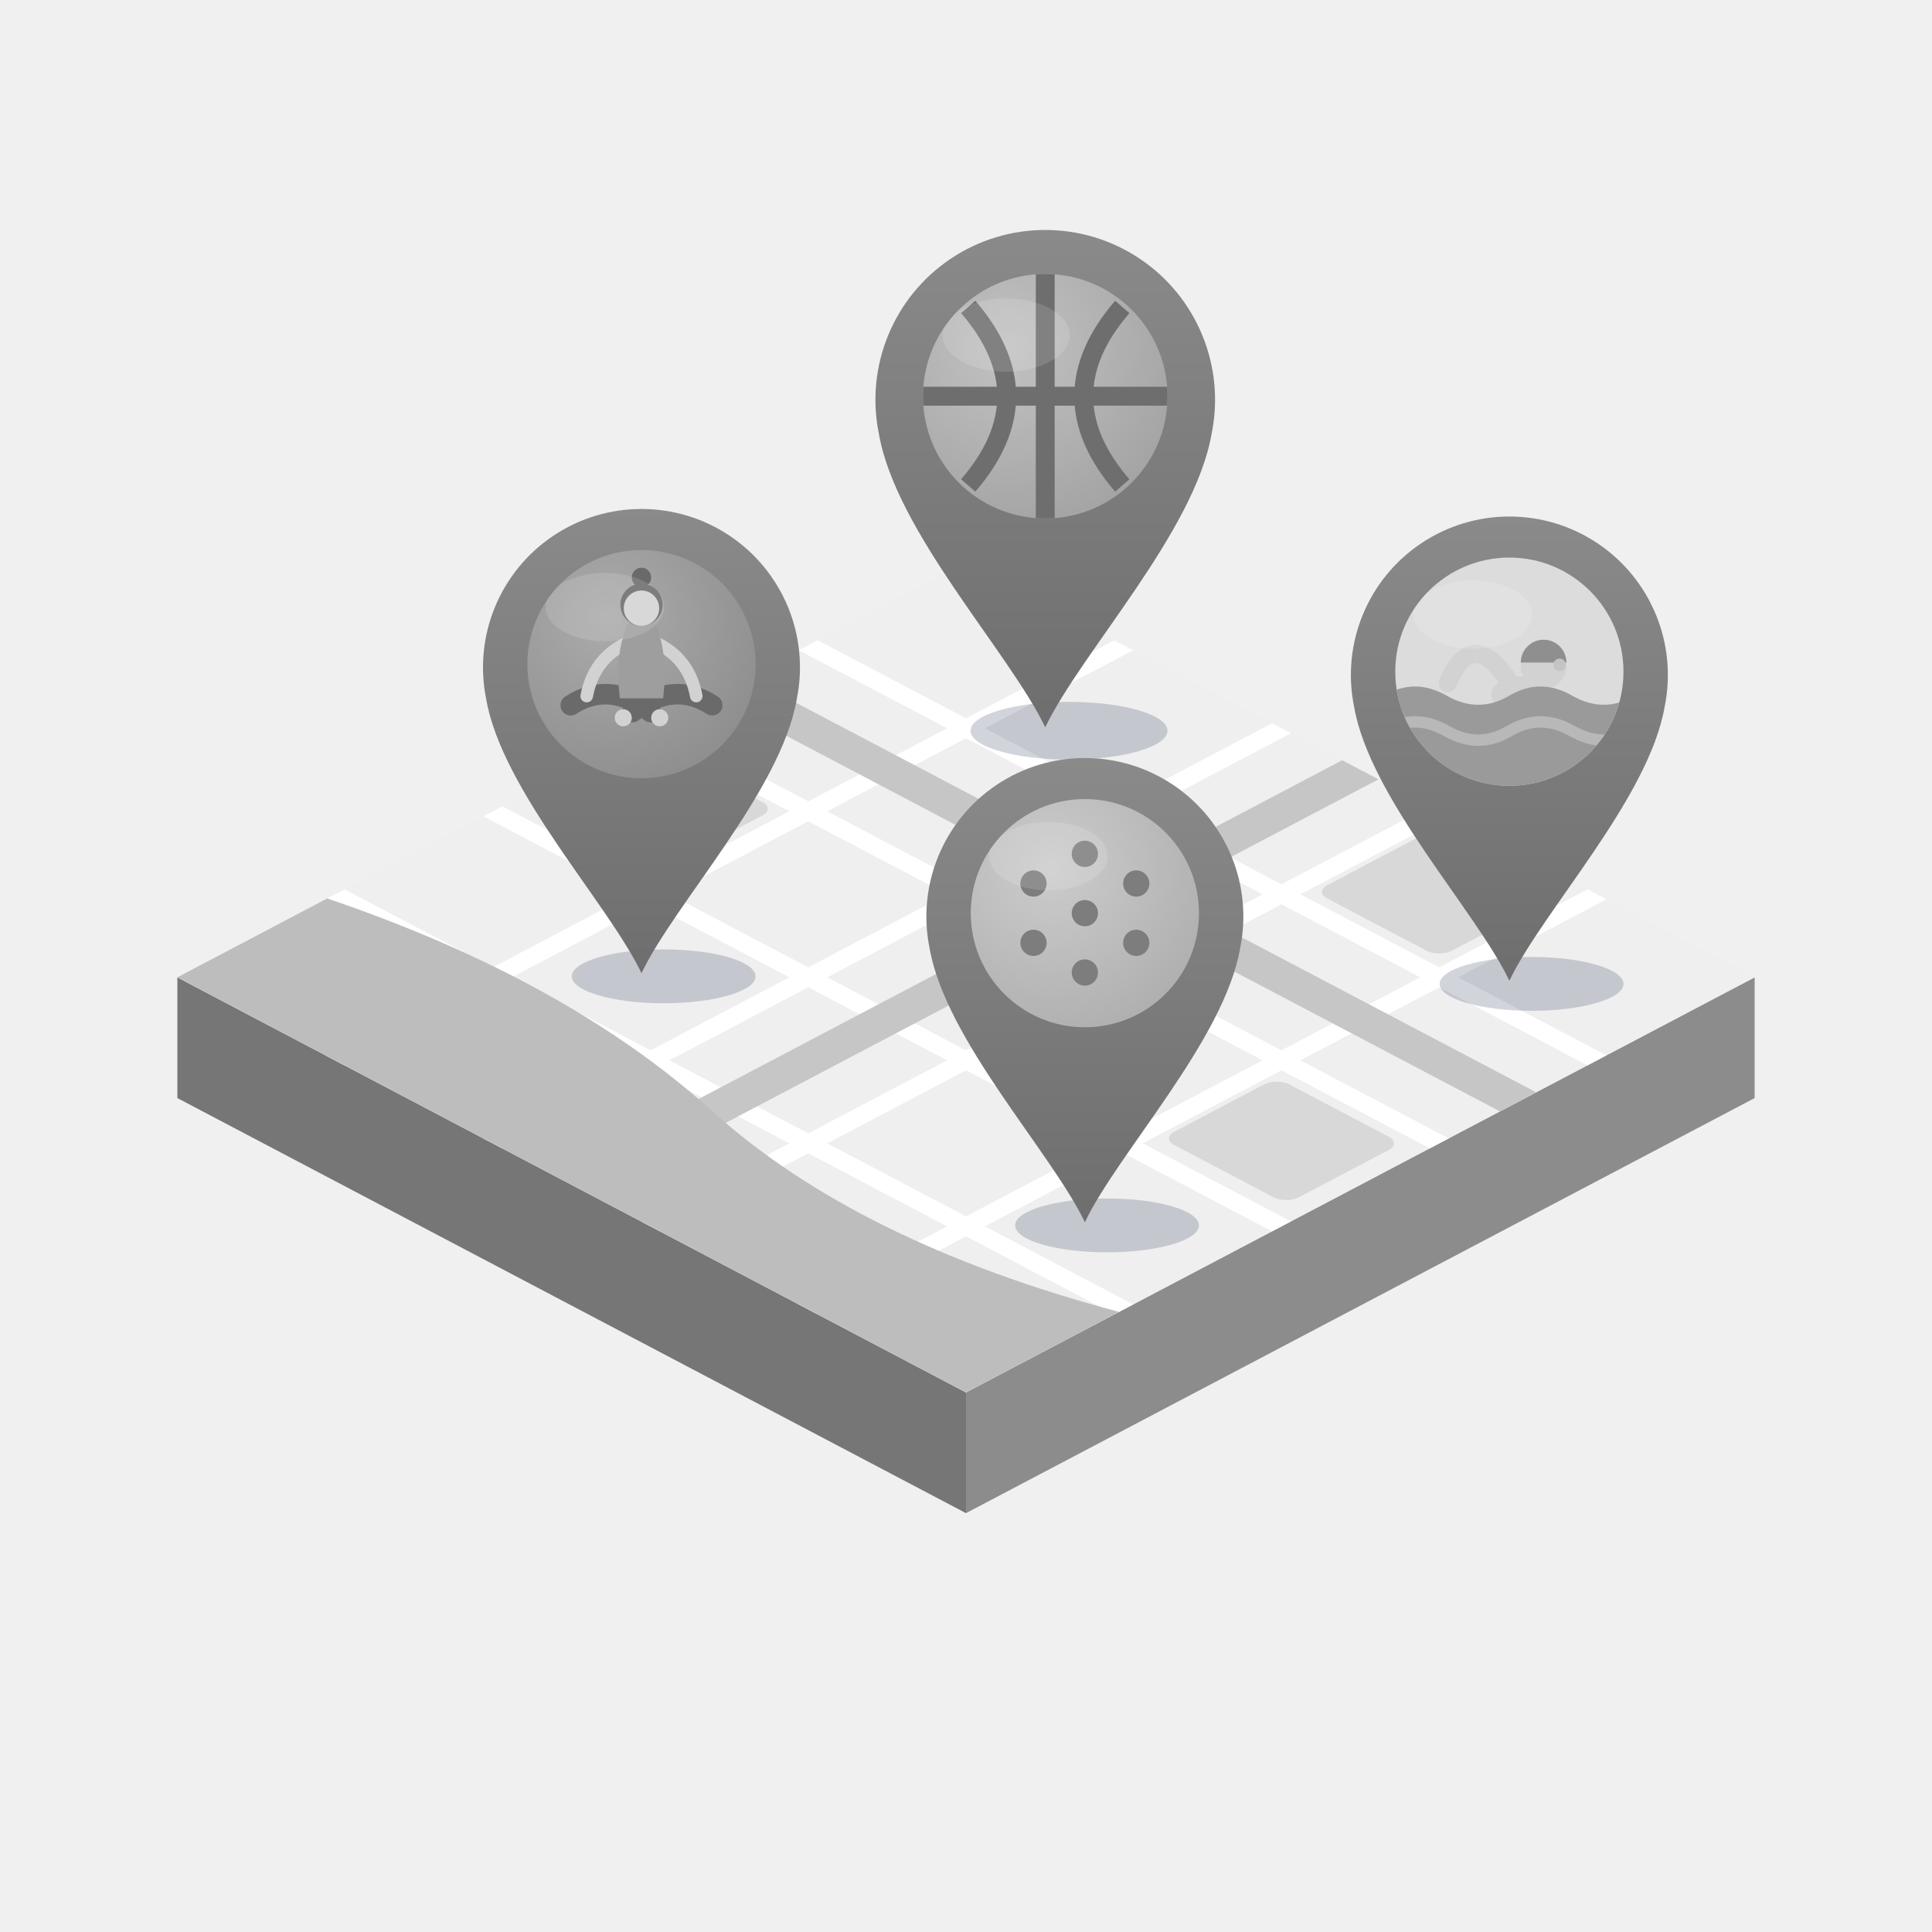
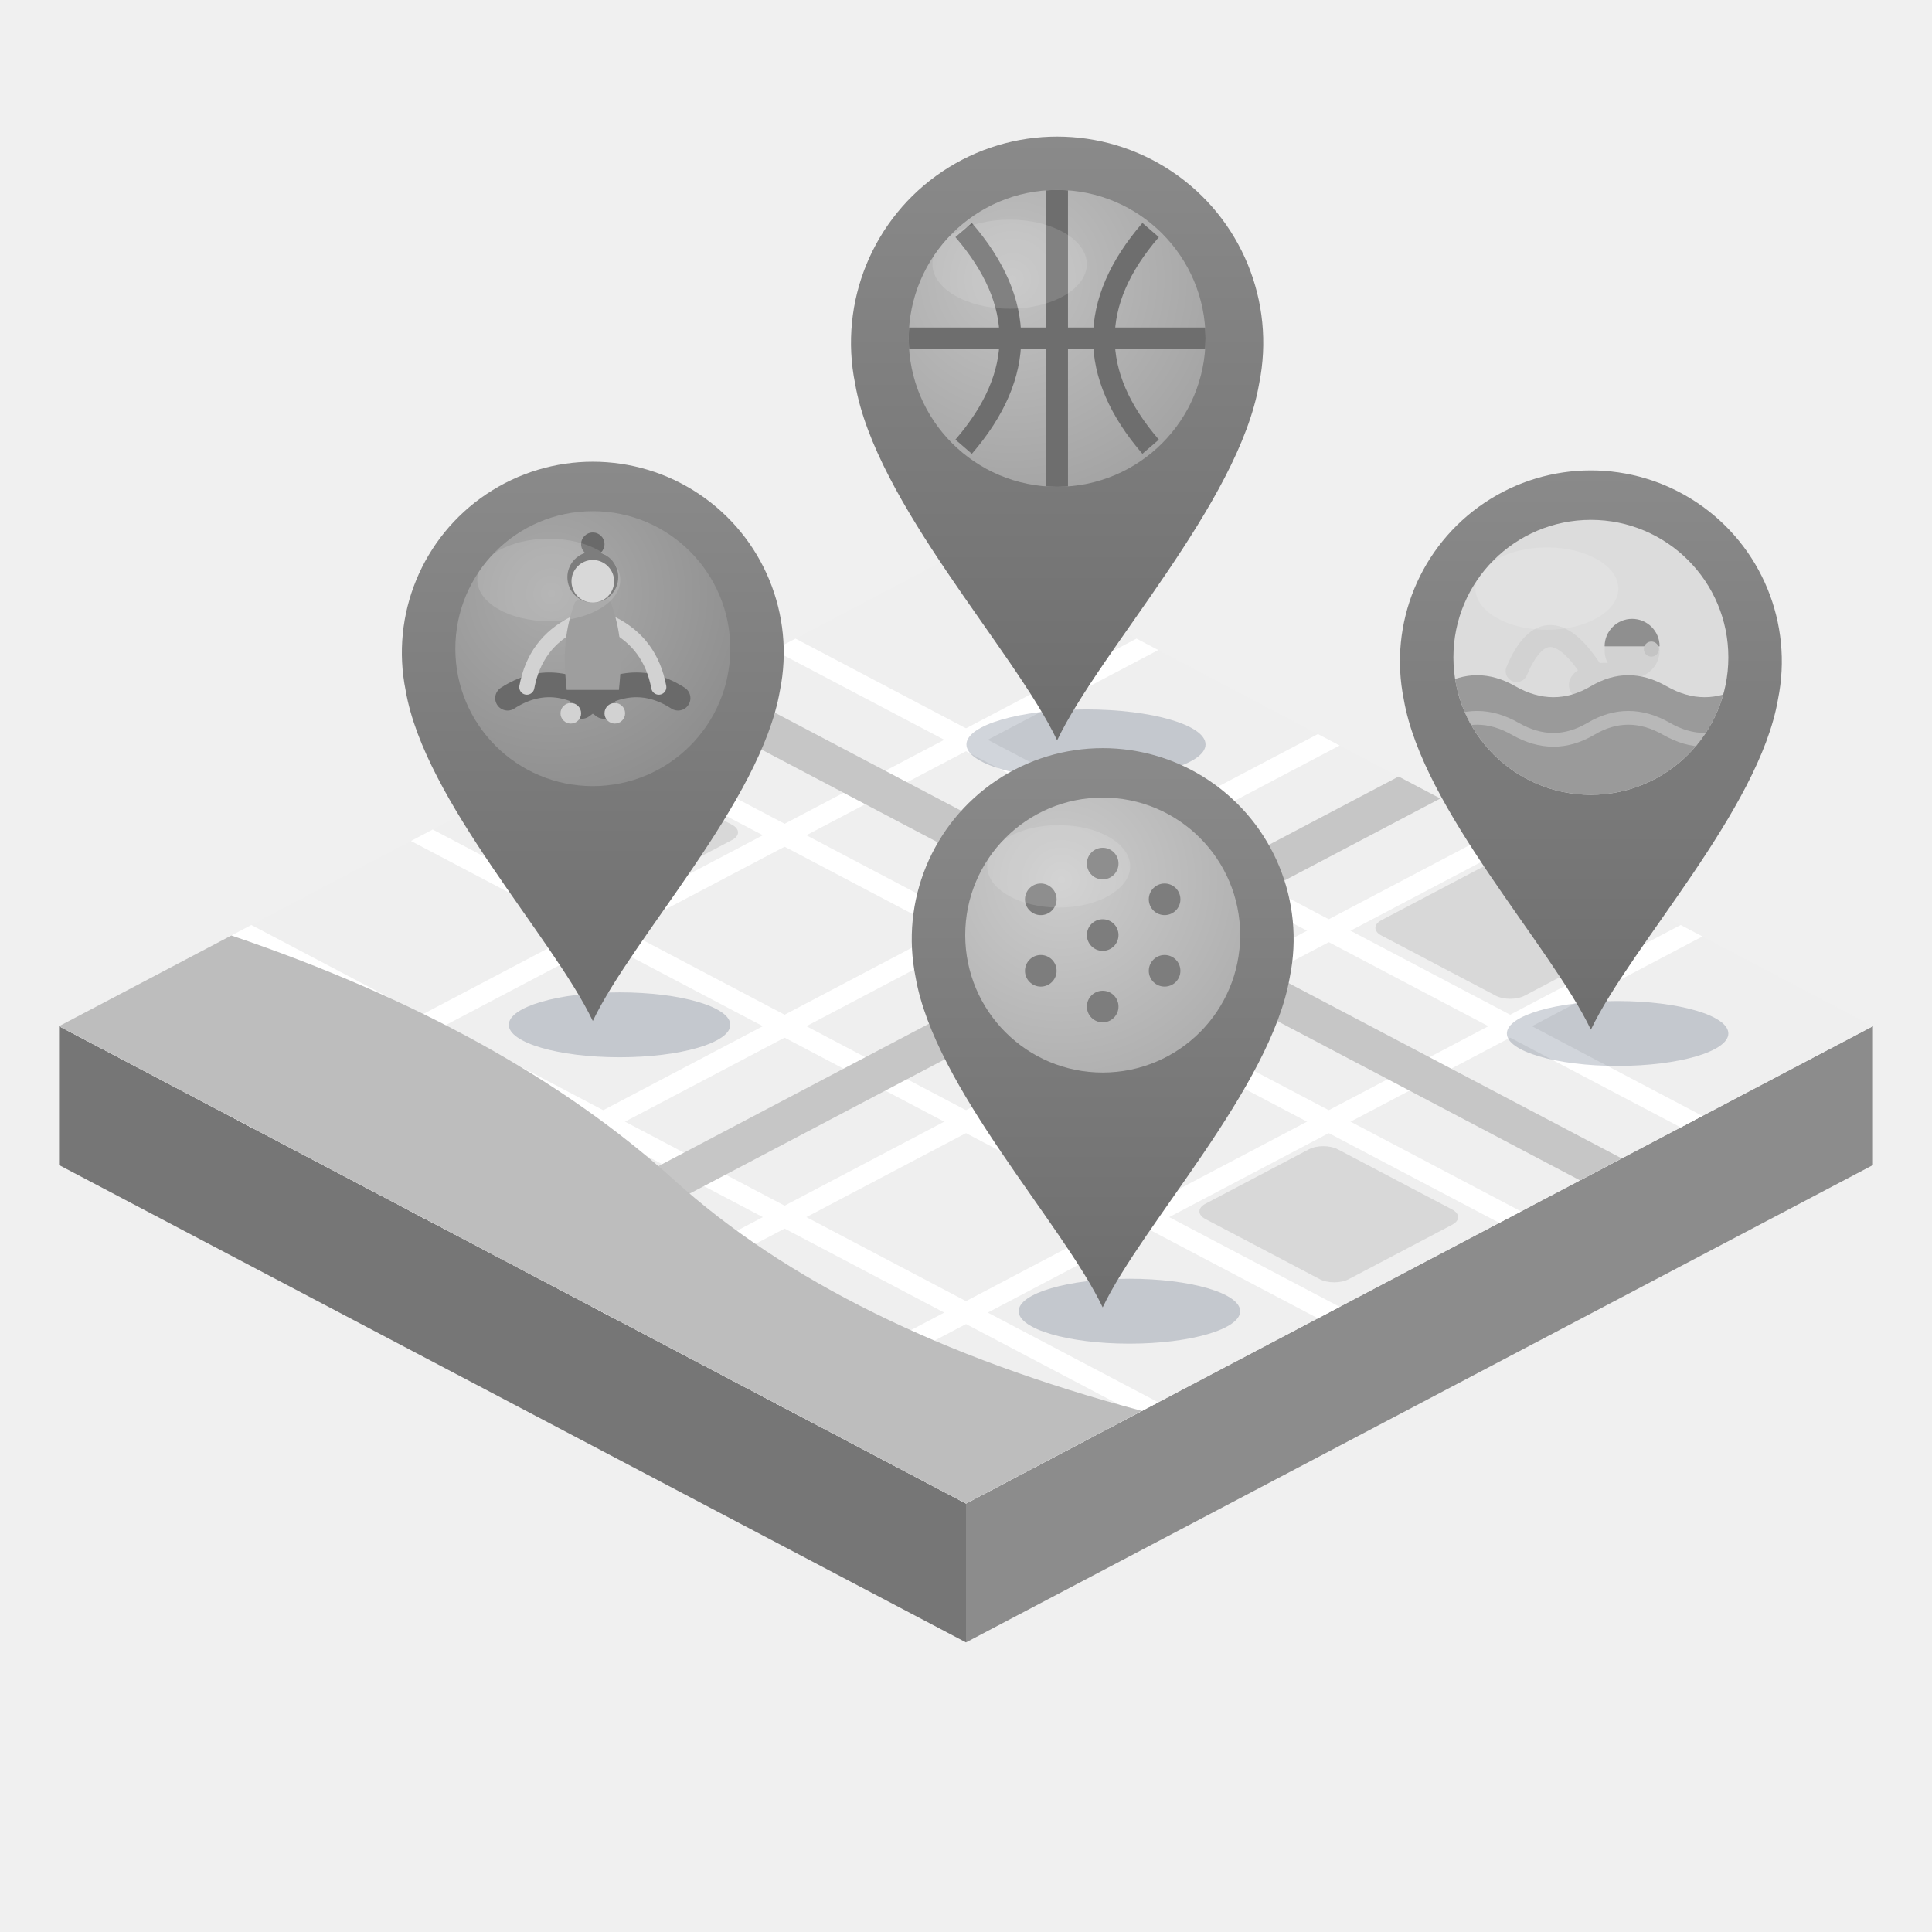
<svg xmlns="http://www.w3.org/2000/svg" width="1024" height="1024" viewBox="0 0 1024 1024">
-   <g transform="translate(0.0 0.0) scale(1.0)">
+   <g transform="translate(-76.8 -51.8) scale(1.15)">
    <polygon points="94,518 512,738 512,802 94,582" fill="#767676" />
    <polygon points="512,738 930,518 930,582 512,802" fill="#8C8C8C" />
    <defs>
      <clipPath id="mapClip">
        <rect width="1000" height="1000" />
      </clipPath>
    </defs>
    <g transform="matrix(0.418 0.22 -0.418 0.22 512 298)" clip-path="url(#mapClip)">
      <rect width="1000" height="1000" fill="#EFEFEF" />
      <g stroke="#FFFFFF" stroke-width="24" fill="none">
        <path d="M 200 0 L 200 1000" />
        <path d="M 400 0 L 400 1000" />
        <path d="M 600 0 L 600 1000" />
        <path d="M 800 0 L 800 1000" />
        <path d="M 0 200 L 1000 200" />
        <path d="M 0 400 L 1000 400" />
        <path d="M 0 600 L 1000 600" />
        <path d="M 0 800 L 1000 800" />
      </g>
      <rect x="618" y="24" width="158" height="152" rx="16" fill="#D8D8D8" />
      <rect x="24" y="418" width="152" height="158" rx="16" fill="#D8D8D8" />
      <rect x="818" y="424" width="158" height="146" rx="16" fill="#D8D8D8" />
      <g stroke="#C6C6C6" stroke-width="46" fill="none">
        <path d="M 500 0 L 500 1000" />
        <path d="M 0 300 L 1000 300" />
      </g>
      <path d="M 0 810 Q 250 756 500 822 T 1000 806 L 1000 1000 L 0 1000 Z" fill="#BDBDBD" />
    </g>
-     <ellipse cx="566.6" cy="387.3" rx="52.2" ry="15.3" fill="#1B2B4A" opacity="0.20" />
-     <ellipse cx="351.76" cy="517.48" rx="48.72" ry="14.28" fill="#1B2B4A" opacity="0.20" />
-     <ellipse cx="811.76" cy="521.48" rx="48.72" ry="14.28" fill="#1B2B4A" opacity="0.20" />
-     <ellipse cx="586.76" cy="649.48" rx="48.72" ry="14.28" fill="#1B2B4A" opacity="0.20" />
+     <ellipse cx="567.3" cy="388.15" rx="55.1" ry="16.15" fill="#1B2B4A" opacity="0.20" />
+     <ellipse cx="352.32" cy="517.36" rx="51.04" ry="14.96" fill="#1B2B4A" opacity="0.20" />
+     <ellipse cx="812.32" cy="521.36" rx="51.04" ry="14.96" fill="#1B2B4A" opacity="0.20" />
+     <ellipse cx="587.32" cy="649.36" rx="51.04" ry="14.96" fill="#1B2B4A" opacity="0.20" />
    <defs>
-       <linearGradient id="pinGradgray554210" x1="0" y1="0" x2="0" y2="1">
+       <linearGradient id="pinGradgray554201" x1="0" y1="0" x2="0" y2="1">
        <stop offset="0" stop-color="#8A8A8A" />
        <stop offset="1" stop-color="#6E6E6E" />
      </linearGradient>
    </defs>
-     <path d="M 554 385.5                C 535.1 345.9 474.8 282.0 465.8 229.8                A 90 90 0 1 1 642.2 229.8                C 633.2 282.0 572.9 345.9 554 385.5 Z" fill="url(#pinGradgray554210)" />
+     <path d="M 554 386.25                C 534.05 344.45 470.4 277.0 460.9 221.9                A 95 95 0 1 1 647.1 221.9                C 637.6 277.0 573.95 344.45 554 386.25 Z" fill="url(#pinGradgray554201)" />
    <defs>
-       <radialGradient id="ballGrad554210" cx="0.35" cy="0.3" r="1">
+       <radialGradient id="ballGrad554201" cx="0.35" cy="0.3" r="1">
        <stop offset="0" stop-color="#C2C2C2" />
        <stop offset="1" stop-color="#9A9A9A" />
      </radialGradient>
-       <clipPath id="ballClip554210">
-         <circle cx="554" cy="210" r="64.8" />
+       <clipPath id="ballClip554201">
+         <circle cx="554" cy="201" r="68.4" />
      </clipPath>
    </defs>
-     <circle cx="554" cy="210" r="64.8" fill="url(#ballGrad554210)" />
-     <g stroke="#6E6E6E" stroke-width="10" fill="none" clip-path="url(#ballClip554210)">
-       <path d="M 554 145.2 L 554 274.8" />
-       <path d="M 489.2 210 L 618.8 210" />
-       <path d="M 513.176 162.696 Q 554 210 513.176 257.304" />
-       <path d="M 594.824 162.696 Q 554 210 594.824 257.304" />
+     <circle cx="554" cy="201" r="68.4" fill="url(#ballGrad554201)" />
+     <g stroke="#6E6E6E" stroke-width="10" fill="none" clip-path="url(#ballClip554201)">
+       <path d="M 554 132.6 L 554 269.4" />
+       <path d="M 485.6 201 L 622.4 201" />
+       <path d="M 510.908 151.068 Q 554 201 510.908 250.932" />
+       <path d="M 597.092 151.068 Q 554 201 597.092 250.932" />
    </g>
    <defs>
-       <clipPath id="discClip554210">
-         <circle cx="554" cy="210" r="64.8" />
+       <clipPath id="discClip554201">
+         <circle cx="554" cy="201" r="68.4" />
      </clipPath>
    </defs>
-     <ellipse cx="533.264" cy="177.6" rx="33.696" ry="19.44" fill="#FFFFFF" opacity="0.13" clip-path="url(#discClip554210)" />
+     <ellipse cx="532.112" cy="166.8" rx="35.568" ry="20.52" fill="#FFFFFF" opacity="0.13" clip-path="url(#discClip554201)" />
    <defs>
-       <linearGradient id="pinGradgray340352" x1="0" y1="0" x2="0" y2="1">
+       <linearGradient id="pinGradgray340344" x1="0" y1="0" x2="0" y2="1">
        <stop offset="0" stop-color="#8A8A8A" />
        <stop offset="1" stop-color="#6E6E6E" />
      </linearGradient>
    </defs>
-     <path d="M 340 515.8                C 322.36 478.84 266.08 419.2 257.68 370.48                A 84 84 0 1 1 422.32 370.48                C 413.92 419.2 357.64 478.84 340 515.8 Z" fill="url(#pinGradgray340352)" />
+     <path d="M 340 515.6                C 321.52 476.88 262.56 414.4 253.76 363.36                A 88 88 0 1 1 426.24 363.36                C 417.44 414.4 358.48 476.88 340 515.6 Z" fill="url(#pinGradgray340344)" />
    <defs>
-       <radialGradient id="yog340352" cx="0.35" cy="0.3" r="1">
+       <radialGradient id="yog340344" cx="0.35" cy="0.3" r="1">
        <stop offset="0" stop-color="#ABABAB" />
        <stop offset="1" stop-color="#858585" />
      </radialGradient>
    </defs>
-     <circle cx="340" cy="352" r="60.48" fill="url(#yog340352)" />
+     <circle cx="340" cy="344" r="63.36" fill="url(#yog340344)" />
    <g>
-       <path d="M 302.502 373.773 Q 323.066 360.467 344.838 377.402" stroke="#6A6A6A" stroke-width="10.886" fill="none" stroke-linecap="round" />
-       <path d="M 377.498 373.773 Q 356.934 360.467 335.162 377.402" stroke="#6A6A6A" stroke-width="10.886" fill="none" stroke-linecap="round" />
-       <circle cx="330.323" cy="380.426" r="4.536" fill="#D2D2D2" />
-       <circle cx="349.677" cy="380.426" r="4.536" fill="#D2D2D2" />
-       <path d="M 331.533 341.114 Q 314.598 349.581 310.97 368.934" stroke="#D2D2D2" stroke-width="6.653" fill="none" stroke-linecap="round" />
-       <path d="M 348.467 341.114 Q 365.402 349.581 369.03 368.934" stroke="#D2D2D2" stroke-width="6.653" fill="none" stroke-linecap="round" />
-       <path d="M 332.138 331.437                  C 327.904 343.533 326.694 353.21 328.509 370.144                  L 351.491 370.144                  C 353.306 353.21 352.096 343.533 347.862 331.437                  Q 340 326.598 332.138 331.437 Z" fill="#9E9E9E" />
-       <circle cx="340" cy="320.55" r="11.189" fill="#6A6A6A" />
-       <circle cx="340" cy="306.035" r="5.141" fill="#6A6A6A" />
-       <circle cx="340" cy="322.365" r="9.374" fill="#D2D2D2" />
+       <path d="M 300.717 366.81 Q 322.259 352.87 345.069 370.611" stroke="#6A6A6A" stroke-width="11.405" fill="none" stroke-linecap="round" />
+       <path d="M 379.283 366.81 Q 357.741 352.87 334.931 370.611" stroke="#6A6A6A" stroke-width="11.405" fill="none" stroke-linecap="round" />
+       <circle cx="329.862" cy="373.779" r="4.752" fill="#D2D2D2" />
+       <circle cx="350.138" cy="373.779" r="4.752" fill="#D2D2D2" />
+       <path d="M 331.13 332.595 Q 313.389 341.466 309.587 361.741" stroke="#D2D2D2" stroke-width="6.97" fill="none" stroke-linecap="round" />
+       <path d="M 348.87 332.595 Q 366.611 341.466 370.413 361.741" stroke="#D2D2D2" stroke-width="6.97" fill="none" stroke-linecap="round" />
+       <path d="M 331.763 322.458                  C 327.328 335.13 326.061 345.267 327.962 363.008                  L 352.038 363.008                  C 353.939 345.267 352.672 335.13 348.237 322.458                  Q 340 317.389 331.763 322.458 Z" fill="#9E9E9E" />
+       <circle cx="340" cy="311.053" r="11.722" fill="#6A6A6A" />
+       <circle cx="340" cy="295.846" r="5.386" fill="#6A6A6A" />
+       <circle cx="340" cy="312.954" r="9.821" fill="#D2D2D2" />
    </g>
    <defs>
-       <clipPath id="discClip340352">
-         <circle cx="340" cy="352" r="60.48" />
+       <clipPath id="discClip340344">
+         <circle cx="340" cy="344" r="63.36" />
      </clipPath>
    </defs>
-     <ellipse cx="320.646" cy="321.76" rx="31.45" ry="18.144" fill="#FFFFFF" opacity="0.13" clip-path="url(#discClip340352)" />
+     <ellipse cx="319.725" cy="312.32" rx="32.947" ry="19.008" fill="#FFFFFF" opacity="0.13" clip-path="url(#discClip340344)" />
    <defs>
-       <linearGradient id="pinGradgray800356" x1="0" y1="0" x2="0" y2="1">
+       <linearGradient id="pinGradgray800348" x1="0" y1="0" x2="0" y2="1">
        <stop offset="0" stop-color="#8A8A8A" />
        <stop offset="1" stop-color="#6E6E6E" />
      </linearGradient>
    </defs>
-     <path d="M 800 519.8                C 782.36 482.84 726.08 423.2 717.68 374.48                A 84 84 0 1 1 882.32 374.48                C 873.92 423.2 817.64 482.84 800 519.8 Z" fill="url(#pinGradgray800356)" />
+     <path d="M 800 519.6                C 781.52 480.88 722.56 418.4 713.76 367.36                A 88 88 0 1 1 886.24 367.36                C 877.44 418.4 818.48 480.88 800 519.6 Z" fill="url(#pinGradgray800348)" />
    <defs>
-       <clipPath id="swmClip800356">
-         <circle cx="800" cy="356" r="60.48" />
+       <clipPath id="swmClip800348">
+         <circle cx="800" cy="348" r="63.36" />
      </clipPath>
    </defs>
-     <circle cx="800" cy="356" r="60.48" fill="#DCDCDC" />
-     <g clip-path="url(#swmClip800356)">
-       <ellipse cx="806.048" cy="368.096" rx="15.725" ry="9.677" fill="#D2D2D2" />
-       <circle cx="818.144" cy="352.976" r="12.096" fill="#D2D2D2" />
-       <path d="M 806.048 351.162 A 12.096 12.096 0 0 1 830.24 351.162 Z" fill="#8F8F8F" />
-       <circle cx="826.611" cy="352.371" r="3.326" fill="#C4C4C4" />
-       <path d="M 801.21 363.258 Q 780.646 330.598 767.341 362.048" stroke="#D2D2D2" stroke-width="9.677" fill="none" stroke-linecap="round" />
-       <path d="M 733.472 368.701 q 16.33 -9.677 33.264 0 t 33.264 0 t 33.264 0 t 33.264 0 L 866.528 428.576 L 733.472 428.576 Z" fill="#9A9A9A" />
-       <path d="M 733.472 387.45 q 16.33 -9.677 33.264 0 t 33.264 0 t 33.264 0 t 33.264 0" stroke="#B8B8B8" stroke-width="6.048" fill="none" stroke-linecap="round" />
+     <circle cx="800" cy="348" r="63.36" fill="#DCDCDC" />
+     <g clip-path="url(#swmClip800348)">
+       <ellipse cx="806.336" cy="360.672" rx="16.474" ry="10.138" fill="#D2D2D2" />
+       <circle cx="819.008" cy="344.832" r="12.672" fill="#D2D2D2" />
+       <path d="M 806.336 342.931 A 12.672 12.672 0 0 1 831.68 342.931 Z" fill="#8F8F8F" />
+       <circle cx="827.878" cy="344.198" r="3.485" fill="#C4C4C4" />
+       <path d="M 801.267 355.603 Q 779.725 321.389 765.786 354.336" stroke="#D2D2D2" stroke-width="10.138" fill="none" stroke-linecap="round" />
+       <path d="M 730.304 361.306 q 17.107 -10.138 34.848 0 t 34.848 0 t 34.848 0 t 34.848 0 L 869.696 424.032 L 730.304 424.032 Z" fill="#9A9A9A" />
+       <path d="M 730.304 380.947 q 17.107 -10.138 34.848 0 t 34.848 0 t 34.848 0 t 34.848 0" stroke="#B8B8B8" stroke-width="6.336" fill="none" stroke-linecap="round" />
    </g>
    <defs>
-       <clipPath id="discClip800356">
-         <circle cx="800" cy="356" r="60.48" />
+       <clipPath id="discClip800348">
+         <circle cx="800" cy="348" r="63.36" />
      </clipPath>
    </defs>
-     <ellipse cx="780.646" cy="325.76" rx="31.45" ry="18.144" fill="#FFFFFF" opacity="0.13" clip-path="url(#discClip800356)" />
+     <ellipse cx="779.725" cy="316.32" rx="32.947" ry="19.008" fill="#FFFFFF" opacity="0.13" clip-path="url(#discClip800348)" />
    <defs>
-       <linearGradient id="pinGradgray575484" x1="0" y1="0" x2="0" y2="1">
+       <linearGradient id="pinGradgray575476" x1="0" y1="0" x2="0" y2="1">
        <stop offset="0" stop-color="#8A8A8A" />
        <stop offset="1" stop-color="#6E6E6E" />
      </linearGradient>
    </defs>
-     <path d="M 575 647.8                C 557.36 610.84 501.08 551.2 492.68 502.48                A 84 84 0 1 1 657.32 502.48                C 648.92 551.2 592.64 610.84 575 647.8 Z" fill="url(#pinGradgray575484)" />
+     <path d="M 575 647.6                C 556.52 608.88 497.56 546.4 488.76 495.36                A 88 88 0 1 1 661.24 495.36                C 652.44 546.4 593.48 608.88 575 647.6 Z" fill="url(#pinGradgray575476)" />
    <defs>
-       <radialGradient id="pkl575484" cx="0.35" cy="0.3" r="1">
+       <radialGradient id="pkl575476" cx="0.35" cy="0.3" r="1">
        <stop offset="0" stop-color="#CCCCCC" />
        <stop offset="1" stop-color="#A6A6A6" />
      </radialGradient>
    </defs>
-     <circle cx="575" cy="484" r="60.48" fill="url(#pkl575484)" />
-     <circle cx="575" cy="484" r="6.955" fill="#7d7d7d" />
-     <circle cx="575.0" cy="452.55" r="6.955" fill="#7d7d7d" />
-     <circle cx="602.236" cy="468.275" r="6.955" fill="#7d7d7d" />
-     <circle cx="602.236" cy="499.725" r="6.955" fill="#7d7d7d" />
-     <circle cx="575.0" cy="515.45" r="6.955" fill="#7d7d7d" />
-     <circle cx="547.764" cy="499.725" r="6.955" fill="#7d7d7d" />
-     <circle cx="547.764" cy="468.275" r="6.955" fill="#7d7d7d" />
+     <circle cx="575" cy="476" r="63.36" fill="url(#pkl575476)" />
+     <circle cx="575" cy="476" r="7.286" fill="#7d7d7d" />
+     <circle cx="575.0" cy="443.053" r="7.286" fill="#7d7d7d" />
+     <circle cx="603.533" cy="459.526" r="7.286" fill="#7d7d7d" />
+     <circle cx="603.533" cy="492.474" r="7.286" fill="#7d7d7d" />
+     <circle cx="575.0" cy="508.947" r="7.286" fill="#7d7d7d" />
+     <circle cx="546.467" cy="492.474" r="7.286" fill="#7d7d7d" />
+     <circle cx="546.467" cy="459.526" r="7.286" fill="#7d7d7d" />
    <defs>
-       <clipPath id="discClip575484">
-         <circle cx="575" cy="484" r="60.48" />
+       <clipPath id="discClip575476">
+         <circle cx="575" cy="476" r="63.36" />
      </clipPath>
    </defs>
-     <ellipse cx="555.646" cy="453.76" rx="31.45" ry="18.144" fill="#FFFFFF" opacity="0.13" clip-path="url(#discClip575484)" />
+     <ellipse cx="554.725" cy="444.32" rx="32.947" ry="19.008" fill="#FFFFFF" opacity="0.13" clip-path="url(#discClip575476)" />
  </g>
</svg>
